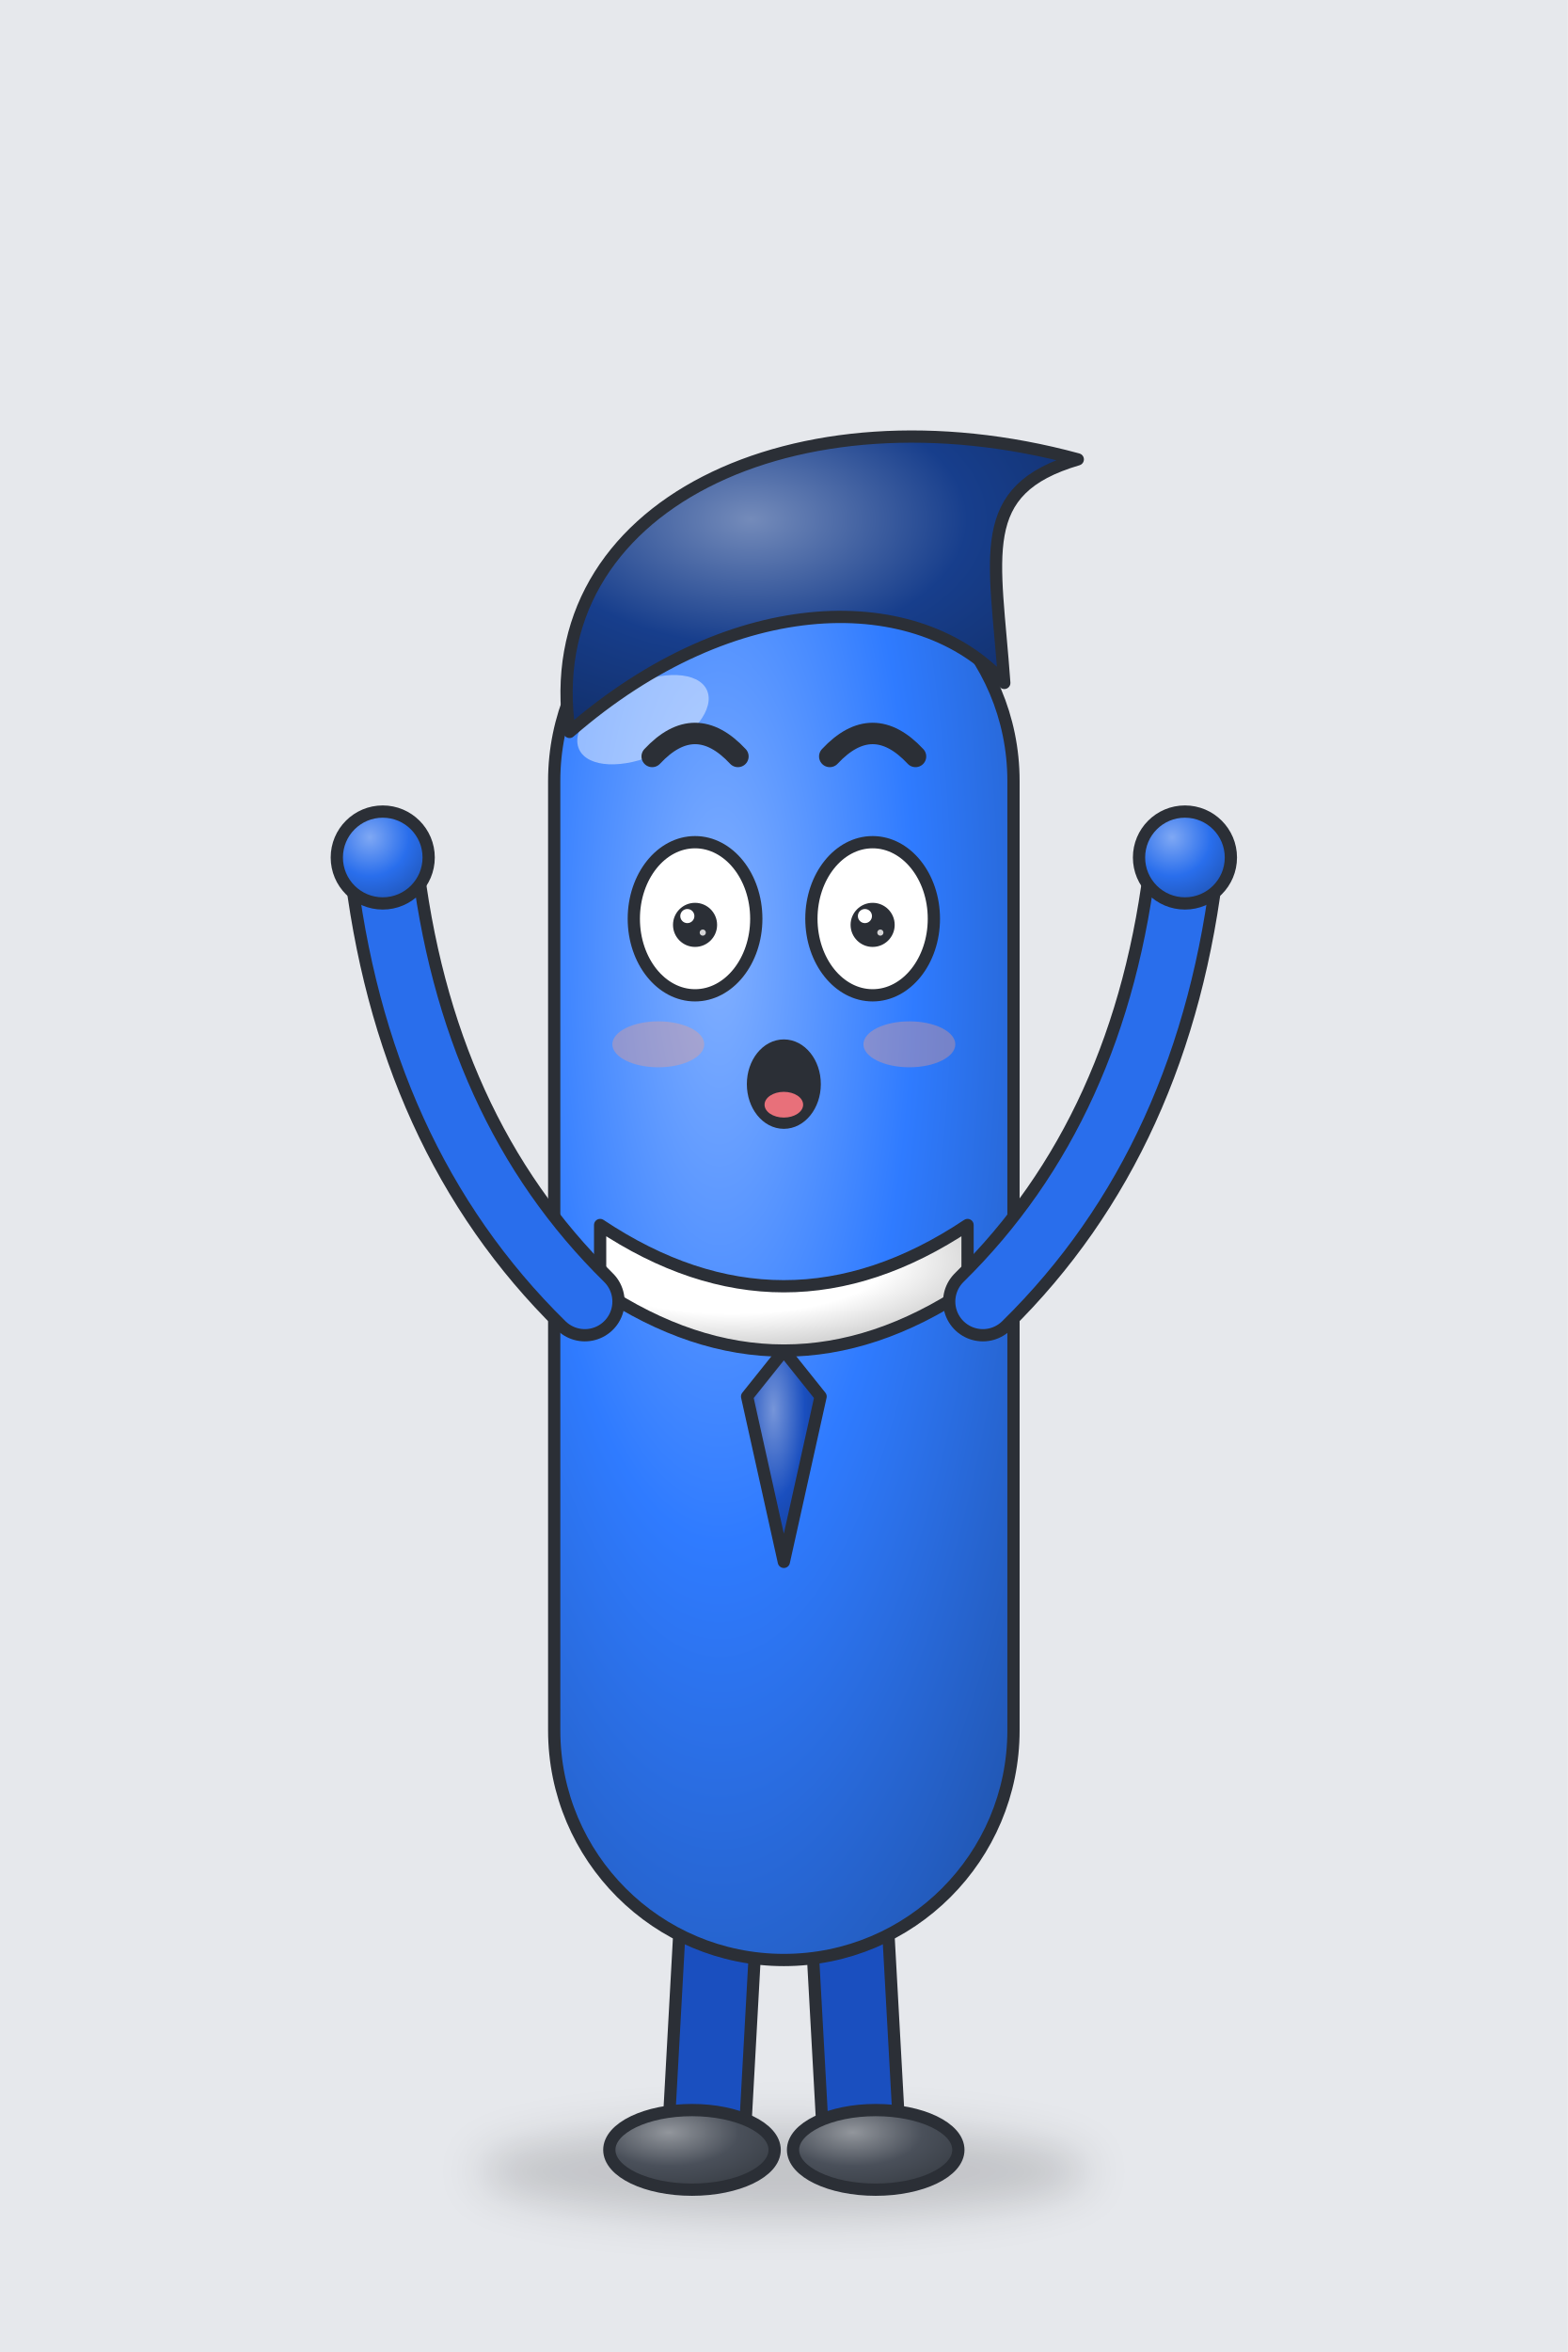
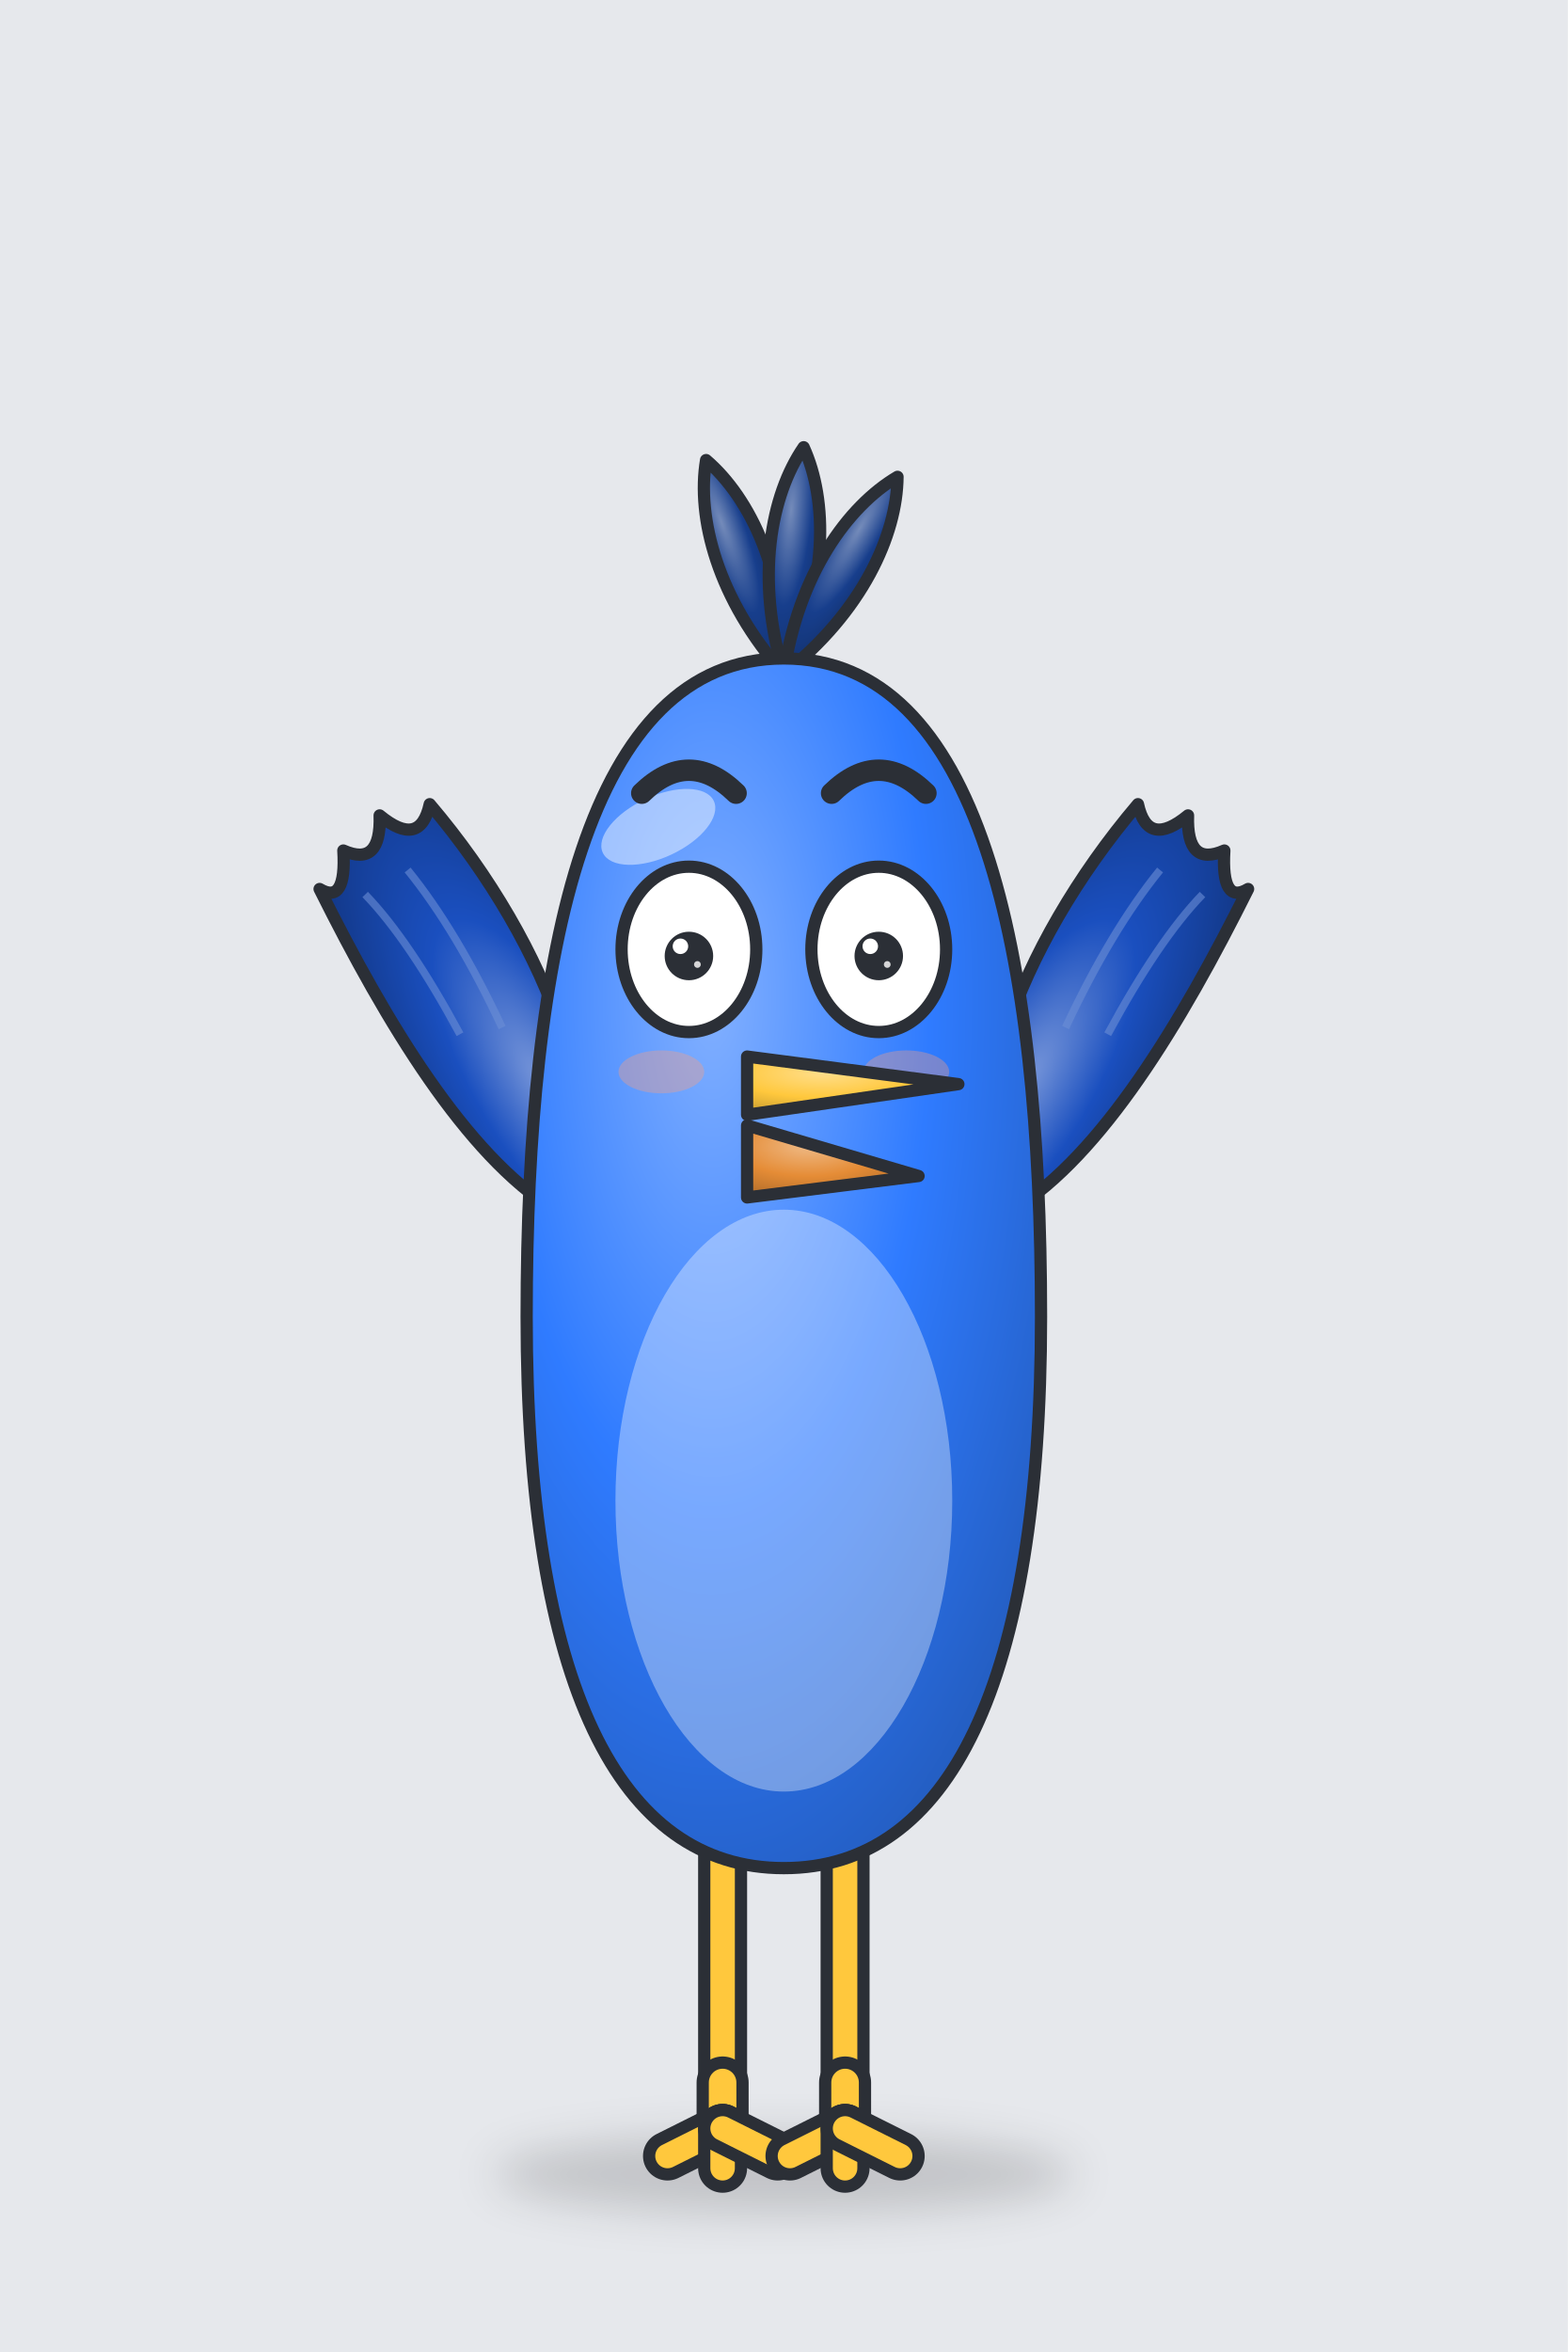
<svg xmlns="http://www.w3.org/2000/svg" width="1024" height="1536" viewBox="0 0 1024 1536">
  <defs>
    <filter id="soft" x="-50%" y="-50%" width="200%" height="200%">
      <feGaussianBlur stdDeviation="14" />
    </filter>
    <filter id="glow" x="-50%" y="-50%" width="200%" height="200%">
      <feGaussianBlur stdDeviation="30" />
    </filter>
-     <radialGradient id="ball4A505A" cx="0.36" cy="0.28" r="0.85">
-       <stop offset="0" stop-color="#92969C" />
-       <stop offset="0.5" stop-color="#4A505A" />
-       <stop offset="1" stop-color="#353A41" />
+     <radialGradient id="ball173E8C" cx="0.36" cy="0.28" r="0.85">
+       <stop offset="0" stop-color="#748BBA" />
+       <stop offset="0.5" stop-color="#173E8C" />
+       <stop offset="1" stop-color="#112D65" />
+     </radialGradient>
+     <radialGradient id="ball1A4FBF" cx="0.36" cy="0.28" r="0.85">
+       <stop offset="0" stop-color="#7695D9" />
+       <stop offset="0.5" stop-color="#1A4FBF" />
+       <stop offset="1" stop-color="#13398A" />
    </radialGradient>
    <radialGradient id="ball2F7BFF" cx="0.36" cy="0.28" r="0.85">
      <stop offset="0" stop-color="#82B0FF" />
      <stop offset="0.5" stop-color="#2F7BFF" />
      <stop offset="1" stop-color="#2259B8" />
    </radialGradient>
-     <radialGradient id="ballFFFFFF" cx="0.36" cy="0.28" r="0.85">
-       <stop offset="0" stop-color="#FFFFFF" />
-       <stop offset="0.5" stop-color="#FFFFFF" />
-       <stop offset="1" stop-color="#B8B8B8" />
+     <radialGradient id="ballE58C36" cx="0.36" cy="0.28" r="0.85">
+       <stop offset="0" stop-color="#EFBA86" />
+       <stop offset="0.5" stop-color="#E58C36" />
+       <stop offset="1" stop-color="#A56527" />
    </radialGradient>
-     <radialGradient id="ball1A4FBF" cx="0.36" cy="0.28" r="0.85">
-       <stop offset="0" stop-color="#7695D9" />
-       <stop offset="0.5" stop-color="#1A4FBF" />
-       <stop offset="1" stop-color="#13398A" />
-     </radialGradient>
-     <radialGradient id="ball173E8C" cx="0.36" cy="0.28" r="0.85">
-       <stop offset="0" stop-color="#748BBA" />
-       <stop offset="0.5" stop-color="#173E8C" />
-       <stop offset="1" stop-color="#112D65" />
-     </radialGradient>
-     <radialGradient id="ball296EEC" cx="0.36" cy="0.28" r="0.85">
-       <stop offset="0" stop-color="#7FA8F4" />
-       <stop offset="0.5" stop-color="#296EEC" />
-       <stop offset="1" stop-color="#1E4FAA" />
+     <radialGradient id="ballFFC83D" cx="0.36" cy="0.28" r="0.85">
+       <stop offset="0" stop-color="#FFDE8B" />
+       <stop offset="0.5" stop-color="#FFC83D" />
+       <stop offset="1" stop-color="#B8902C" />
    </radialGradient>
  </defs>
  <rect width="1024" height="1536" fill="#E6E8EC" />
-   <ellipse cx="512" cy="1418" rx="200" ry="30" fill="#000" opacity="0.16" filter="url(#soft)" />
-   <path d="M470,1240 L462,1385" fill="none" stroke="#2B2F36" stroke-width="58" stroke-linecap="round" stroke-linejoin="round" />
-   <path d="M470,1240 L462,1385" fill="none" stroke="#1A4FBF" stroke-width="42" stroke-linecap="round" stroke-linejoin="round" />
-   <path d="M554,1240 L562,1385" fill="none" stroke="#2B2F36" stroke-width="58" stroke-linecap="round" stroke-linejoin="round" />
-   <path d="M554,1240 L562,1385" fill="none" stroke="#1A4FBF" stroke-width="42" stroke-linecap="round" stroke-linejoin="round" />
-   <ellipse cx="452" cy="1404" rx="54" ry="26" fill="url(#ball4A505A)" stroke="#2B2F36" stroke-width="8" stroke-linejoin="round" />
-   <ellipse cx="572" cy="1404" rx="54" ry="26" fill="url(#ball4A505A)" stroke="#2B2F36" stroke-width="8" stroke-linejoin="round" />
-   <path d="M362,510 A150,150 0 0 1 662,510 L662,1130 A150,150 0 0 1 362,1130 Z" fill="url(#ball2F7BFF)" stroke="#2B2F36" stroke-width="8" stroke-linejoin="round" />
-   <ellipse cx="420" cy="470" rx="46" ry="24" fill="#FFFFFF" opacity="0.45" transform="rotate(-25 420 470)" />
-   <path d="M392,800 Q512,880 632,800 L632,842 Q512,922 392,842 Z" fill="url(#ballFFFFFF)" stroke="#2B2F36" stroke-width="8" stroke-linejoin="round" />
-   <path d="M512,882 L488,912 L512,1020 L536,912 Z" fill="url(#ball1A4FBF)" stroke="#2B2F36" stroke-width="8" stroke-linejoin="round" />
-   <path d="M372,478 C350,330 520,250 704,300 C636,320 650,362 656,446 C600,384 480,384 372,478 Z" fill="url(#ball173E8C)" stroke="#2B2F36" stroke-width="8" stroke-linejoin="round" />
-   <ellipse cx="430" cy="682" rx="30" ry="15" fill="#FF9E7A" opacity="0.35" />
-   <ellipse cx="594" cy="682" rx="30" ry="15" fill="#FF9E7A" opacity="0.35" />
-   <ellipse cx="454" cy="600" rx="40" ry="50" fill="#FFFFFF" stroke="#2B2F36" stroke-width="8" stroke-linejoin="round" />
-   <circle cx="454" cy="604" r="14.4" fill="#2B2F36" />
-   <circle cx="448.96" cy="598.24" r="4.608" fill="#FFF" />
-   <circle cx="459.04" cy="609.04" r="2.016" fill="#FFF" opacity="0.8" />
-   <path d="M426,494 Q454,464 482,494" fill="none" stroke="#2B2F36" stroke-width="14" stroke-linecap="round" stroke-linejoin="round" />
-   <ellipse cx="570" cy="600" rx="40" ry="50" fill="#FFFFFF" stroke="#2B2F36" stroke-width="8" stroke-linejoin="round" />
-   <circle cx="570" cy="604" r="14.4" fill="#2B2F36" />
-   <circle cx="564.96" cy="598.24" r="4.608" fill="#FFF" />
-   <circle cx="575.04" cy="609.04" r="2.016" fill="#FFF" opacity="0.8" />
-   <path d="M542,494 Q570,464 598,494" fill="none" stroke="#2B2F36" stroke-width="14" stroke-linecap="round" stroke-linejoin="round" />
-   <ellipse cx="512" cy="708" rx="20.16" ry="25.2" fill="#2B2F36" stroke="#2B2F36" stroke-width="8" stroke-linejoin="round" />
-   <ellipse cx="512" cy="721.44" rx="12.6" ry="8.4" fill="#E8707A" />
-   <path d="M382,850 Q270,740 250,560" fill="none" stroke="#2B2F36" stroke-width="52" stroke-linecap="round" stroke-linejoin="round" />
-   <path d="M382,850 Q270,740 250,560" fill="none" stroke="#296EEC" stroke-width="36" stroke-linecap="round" stroke-linejoin="round" />
-   <circle cx="250" cy="560" r="30" fill="url(#ball296EEC)" stroke="#2B2F36" stroke-width="8" />
-   <path d="M642,850 Q754,740 774,560" fill="none" stroke="#2B2F36" stroke-width="52" stroke-linecap="round" stroke-linejoin="round" />
-   <path d="M642,850 Q754,740 774,560" fill="none" stroke="#296EEC" stroke-width="36" stroke-linecap="round" stroke-linejoin="round" />
-   <circle cx="774" cy="560" r="30" fill="url(#ball296EEC)" stroke="#2B2F36" stroke-width="8" />
+   <ellipse cx="512" cy="1420" rx="190" ry="26" fill="#000" opacity="0.16" filter="url(#soft)" />
+   <path d="M472,1180 L472,1385" fill="none" stroke="#2B2F36" stroke-width="32" stroke-linecap="round" stroke-linejoin="round" />
+   <path d="M472,1180 L472,1385" fill="none" stroke="#FFC83D" stroke-width="16" stroke-linecap="round" stroke-linejoin="round" />
+   <path d="M472,1360 L472,1390" fill="none" stroke="#2B2F36" stroke-width="34" stroke-linecap="round" stroke-linejoin="round" />
+   <path d="M472,1360 L472,1390" fill="none" stroke="#FFC83D" stroke-width="18" stroke-linecap="round" stroke-linejoin="round" />
+   <path d="M472,1390 L436,1408" fill="none" stroke="#2B2F36" stroke-width="32" stroke-linecap="round" stroke-linejoin="round" />
+   <path d="M472,1390 L436,1408" fill="none" stroke="#FFC83D" stroke-width="16" stroke-linecap="round" stroke-linejoin="round" />
+   <path d="M472,1390 L472,1416" fill="none" stroke="#2B2F36" stroke-width="32" stroke-linecap="round" stroke-linejoin="round" />
+   <path d="M472,1390 L472,1416" fill="none" stroke="#FFC83D" stroke-width="16" stroke-linecap="round" stroke-linejoin="round" />
+   <path d="M472,1390 L508,1408" fill="none" stroke="#2B2F36" stroke-width="32" stroke-linecap="round" stroke-linejoin="round" />
+   <path d="M472,1390 L508,1408" fill="none" stroke="#FFC83D" stroke-width="16" stroke-linecap="round" stroke-linejoin="round" />
+   <path d="M552,1180 L552,1385" fill="none" stroke="#2B2F36" stroke-width="32" stroke-linecap="round" stroke-linejoin="round" />
+   <path d="M552,1180 L552,1385" fill="none" stroke="#FFC83D" stroke-width="16" stroke-linecap="round" stroke-linejoin="round" />
+   <path d="M552,1360 L552,1390" fill="none" stroke="#2B2F36" stroke-width="34" stroke-linecap="round" stroke-linejoin="round" />
+   <path d="M552,1360 L552,1390" fill="none" stroke="#FFC83D" stroke-width="18" stroke-linecap="round" stroke-linejoin="round" />
+   <path d="M552,1390 L516,1408" fill="none" stroke="#2B2F36" stroke-width="32" stroke-linecap="round" stroke-linejoin="round" />
+   <path d="M552,1390 L516,1408" fill="none" stroke="#FFC83D" stroke-width="16" stroke-linecap="round" stroke-linejoin="round" />
+   <path d="M552,1390 L552,1416" fill="none" stroke="#2B2F36" stroke-width="32" stroke-linecap="round" stroke-linejoin="round" />
+   <path d="M552,1390 L552,1416" fill="none" stroke="#FFC83D" stroke-width="16" stroke-linecap="round" stroke-linejoin="round" />
+   <path d="M552,1390 L588,1408" fill="none" stroke="#2B2F36" stroke-width="32" stroke-linecap="round" stroke-linejoin="round" />
+   <path d="M552,1390 L588,1408" fill="none" stroke="#FFC83D" stroke-width="16" stroke-linecap="round" stroke-linejoin="round" />
+   <path d="M0,0 C-22,-55 -17,-105 0,-135 C17,-105 22,-55 0,0 Z" fill="url(#ball173E8C)" stroke="#2B2F36" stroke-width="8" stroke-linejoin="round" vector-effect="non-scaling-stroke" transform="translate(512 440) rotate(-20) scale(1.1)" />
+   <path d="M0,0 C-22,-55 -17,-105 0,-135 C17,-105 22,-55 0,0 Z" fill="url(#ball173E8C)" stroke="#2B2F36" stroke-width="8" stroke-linejoin="round" vector-effect="non-scaling-stroke" transform="translate(512 440) rotate(5) scale(1.1)" />
+   <path d="M0,0 C-22,-55 -17,-105 0,-135 C17,-105 22,-55 0,0 Z" fill="url(#ball173E8C)" stroke="#2B2F36" stroke-width="8" stroke-linejoin="round" vector-effect="non-scaling-stroke" transform="translate(512 440) rotate(30) scale(1.1)" />
+   <g transform="translate(362 790) scale(1 1) rotate(150) scale(1 1)">
+     <path d="M0,0 C-62,24 -84,150 -62,270 Q-42,248 -30,280 Q-14,250 2,272 Q18,240 28,258 C34,160 32,60 0,0 Z" fill="url(#ball1A4FBF)" stroke="#2B2F36" stroke-width="8" stroke-linejoin="round" vector-effect="non-scaling-stroke" />
+     <path d="M-30,120 Q-36,190 -28,240 M-4,130 Q-6,200 4,240" fill="none" stroke="#6A8DD5" stroke-width="5" opacity="0.6" vector-effect="non-scaling-stroke" />
+   </g>
+   <g transform="translate(662 790) scale(-1 1) rotate(150) scale(1 1)">
+     <path d="M0,0 C-62,24 -84,150 -62,270 Q-42,248 -30,280 Q-14,250 2,272 Q18,240 28,258 C34,160 32,60 0,0 Z" fill="url(#ball1A4FBF)" stroke="#2B2F36" stroke-width="8" stroke-linejoin="round" vector-effect="non-scaling-stroke" />
+     <path d="M-30,120 Q-36,190 -28,240 M-4,130 Q-6,200 4,240" fill="none" stroke="#6A8DD5" stroke-width="5" opacity="0.6" vector-effect="non-scaling-stroke" />
+   </g>
+   <path d="M512,430 C640,430 680,620 680,860 C680,1100 620,1220 512,1220 C404,1220 344,1100 344,860 C344,620 384,430 512,430 Z" fill="url(#ball2F7BFF)" stroke="#2B2F36" stroke-width="8" stroke-linejoin="round" />
+   <ellipse cx="512" cy="980" rx="110" ry="190" fill="#FFF" opacity="0.35" />
+   <ellipse cx="430" cy="540" rx="40" ry="20" fill="#FFFFFF" opacity="0.45" transform="rotate(-25 430 540)" />
+   <ellipse cx="432" cy="700" rx="28" ry="14" fill="#FF9E7A" opacity="0.35" />
+   <ellipse cx="592" cy="700" rx="28" ry="14" fill="#FF9E7A" opacity="0.35" />
+   <ellipse cx="450" cy="620" rx="44" ry="54" fill="#FFFFFF" stroke="#2B2F36" stroke-width="8" stroke-linejoin="round" />
+   <circle cx="450" cy="624.32" r="15.84" fill="#2B2F36" />
+   <circle cx="444.456" cy="617.984" r="5.069" fill="#FFF" />
+   <circle cx="455.544" cy="629.864" r="2.218" fill="#FFF" opacity="0.8" />
+   <path d="M419.2,518 Q450,488 480.8,518" fill="none" stroke="#2B2F36" stroke-width="14" stroke-linecap="round" stroke-linejoin="round" />
+   <ellipse cx="574" cy="620" rx="44" ry="54" fill="#FFFFFF" stroke="#2B2F36" stroke-width="8" stroke-linejoin="round" />
+   <circle cx="574" cy="624.32" r="15.84" fill="#2B2F36" />
+   <circle cx="568.456" cy="617.984" r="5.069" fill="#FFF" />
+   <circle cx="579.544" cy="629.864" r="2.218" fill="#FFF" opacity="0.8" />
+   <path d="M543.2,518 Q574,488 604.8,518" fill="none" stroke="#2B2F36" stroke-width="14" stroke-linecap="round" stroke-linejoin="round" />
+   <g transform="rotate(0 490 720)">
+     <path d="M488,735 L600,768 L488,782 Z" fill="url(#ballE58C36)" stroke="#2B2F36" stroke-width="8" stroke-linejoin="round" />
+     <path d="M488,690 L626,708 L488,728 Z" fill="url(#ballFFC83D)" stroke="#2B2F36" stroke-width="8" stroke-linejoin="round" />
+   </g>
</svg>
